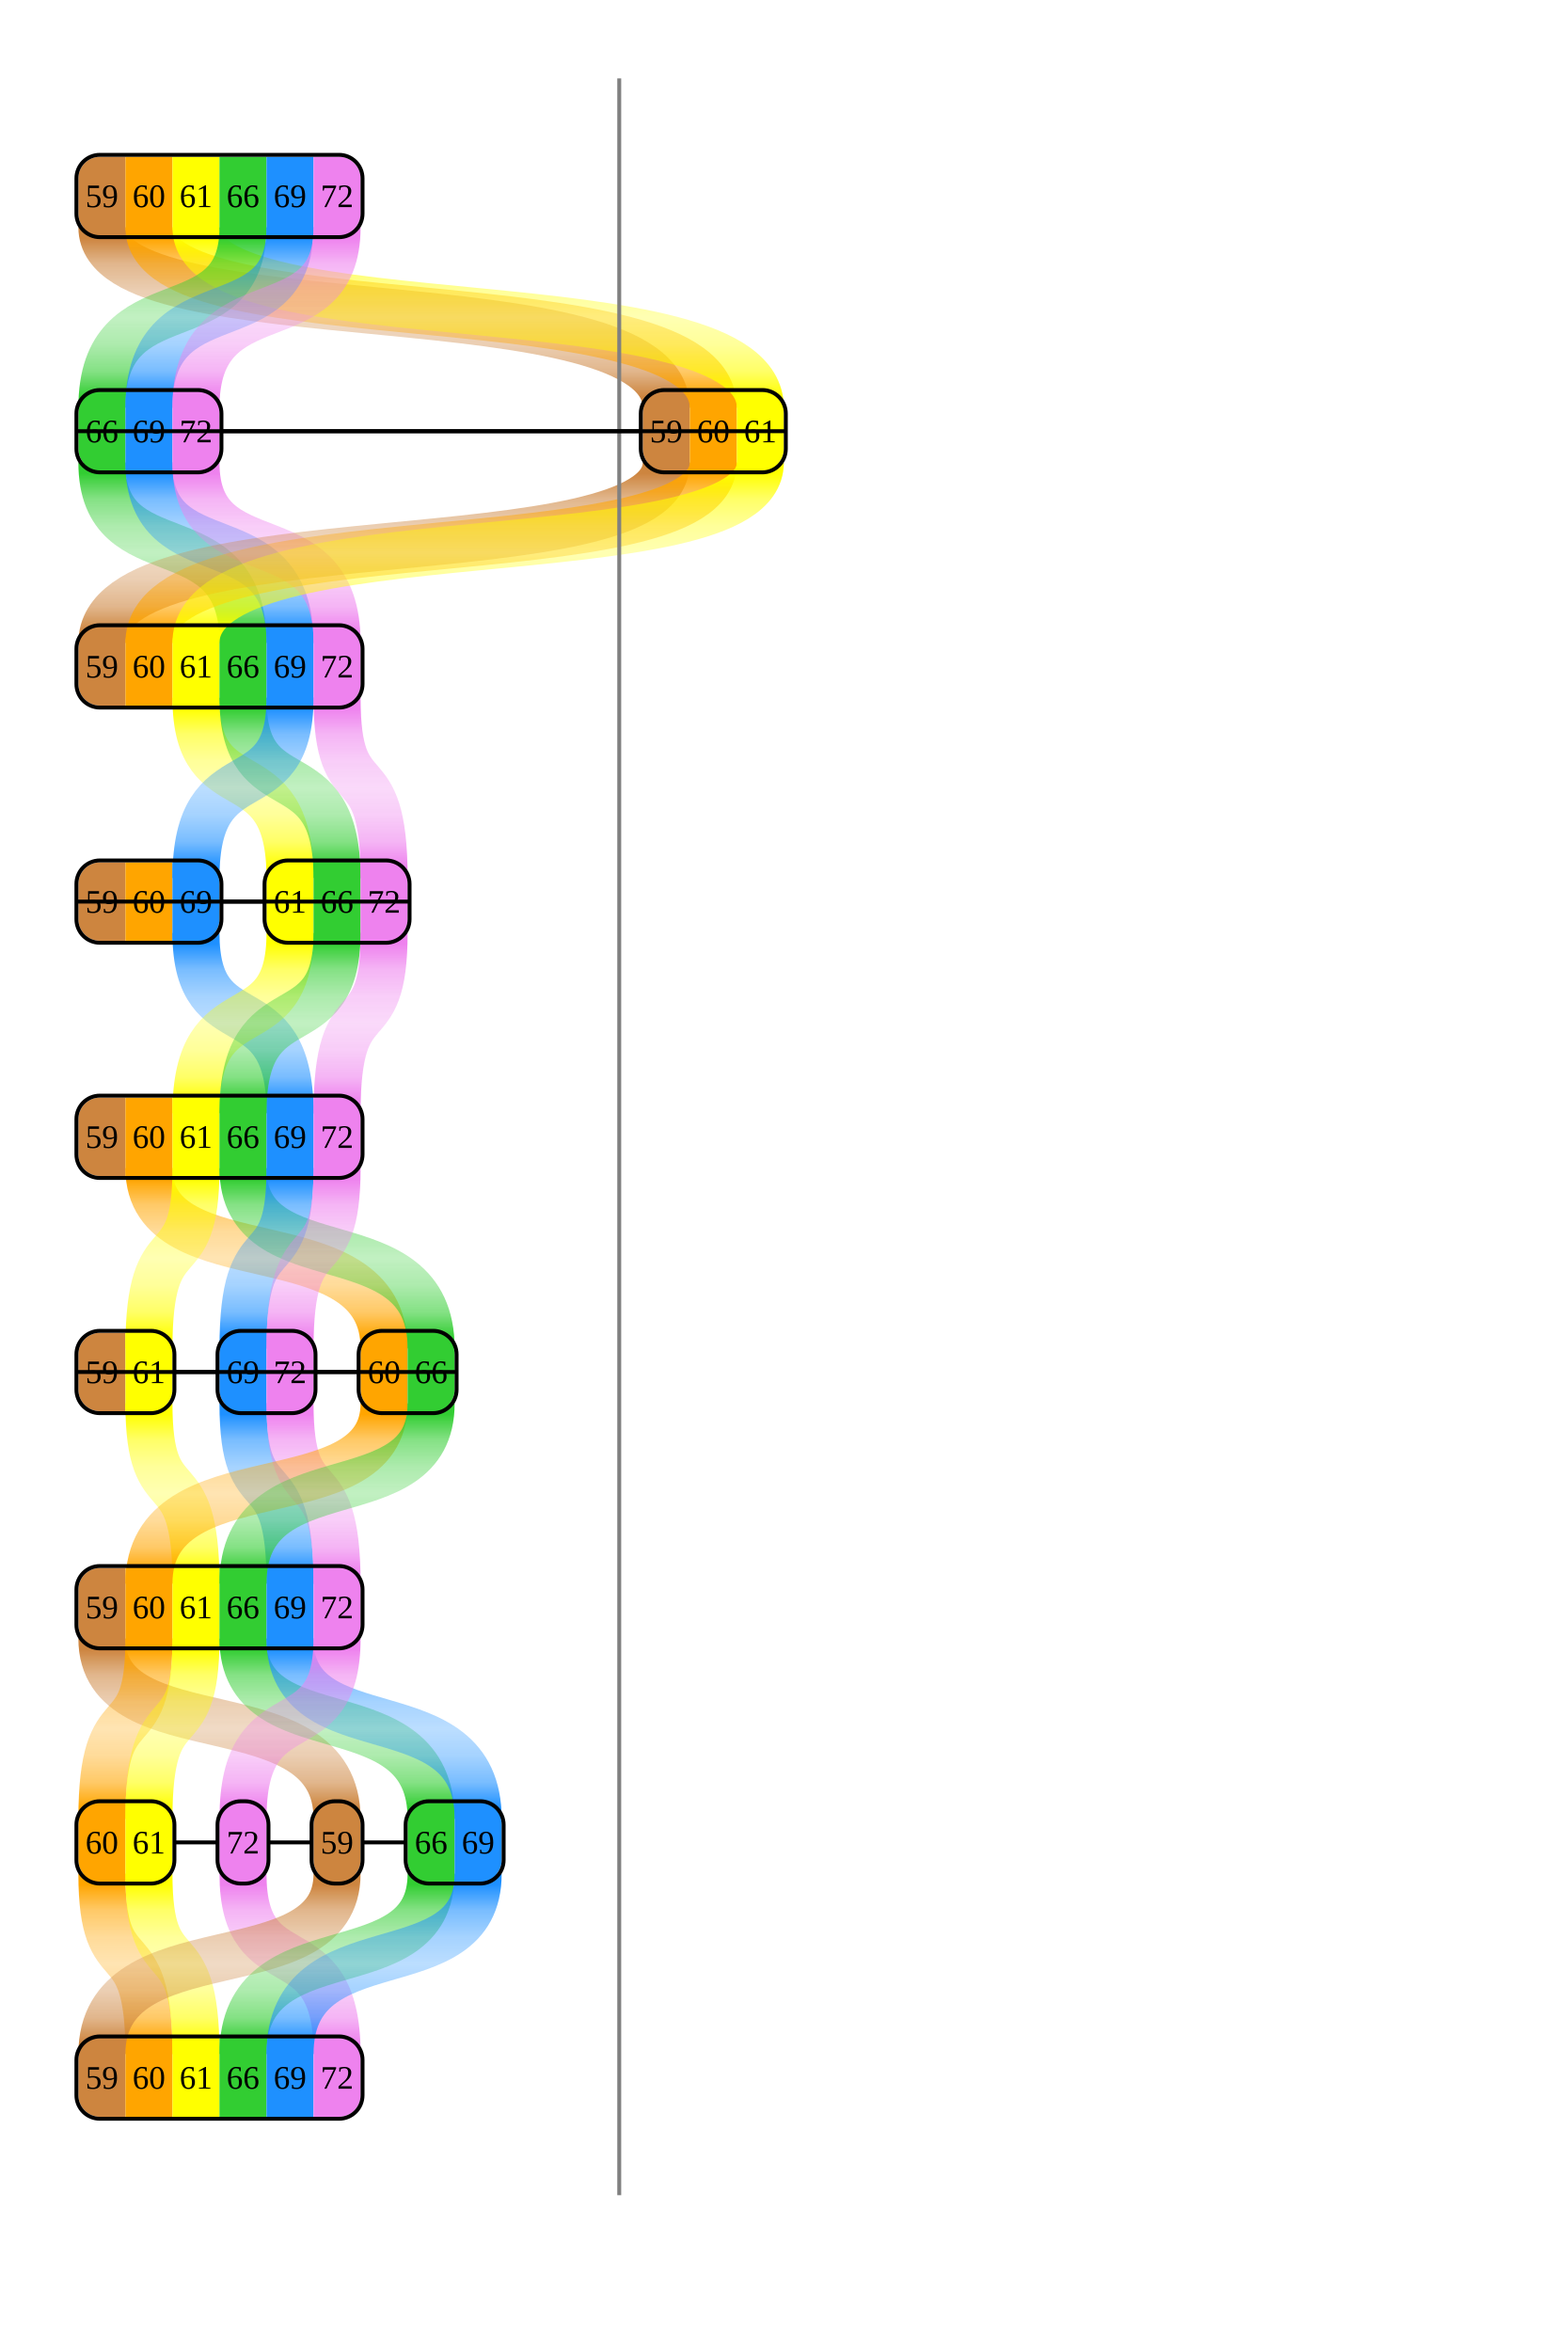
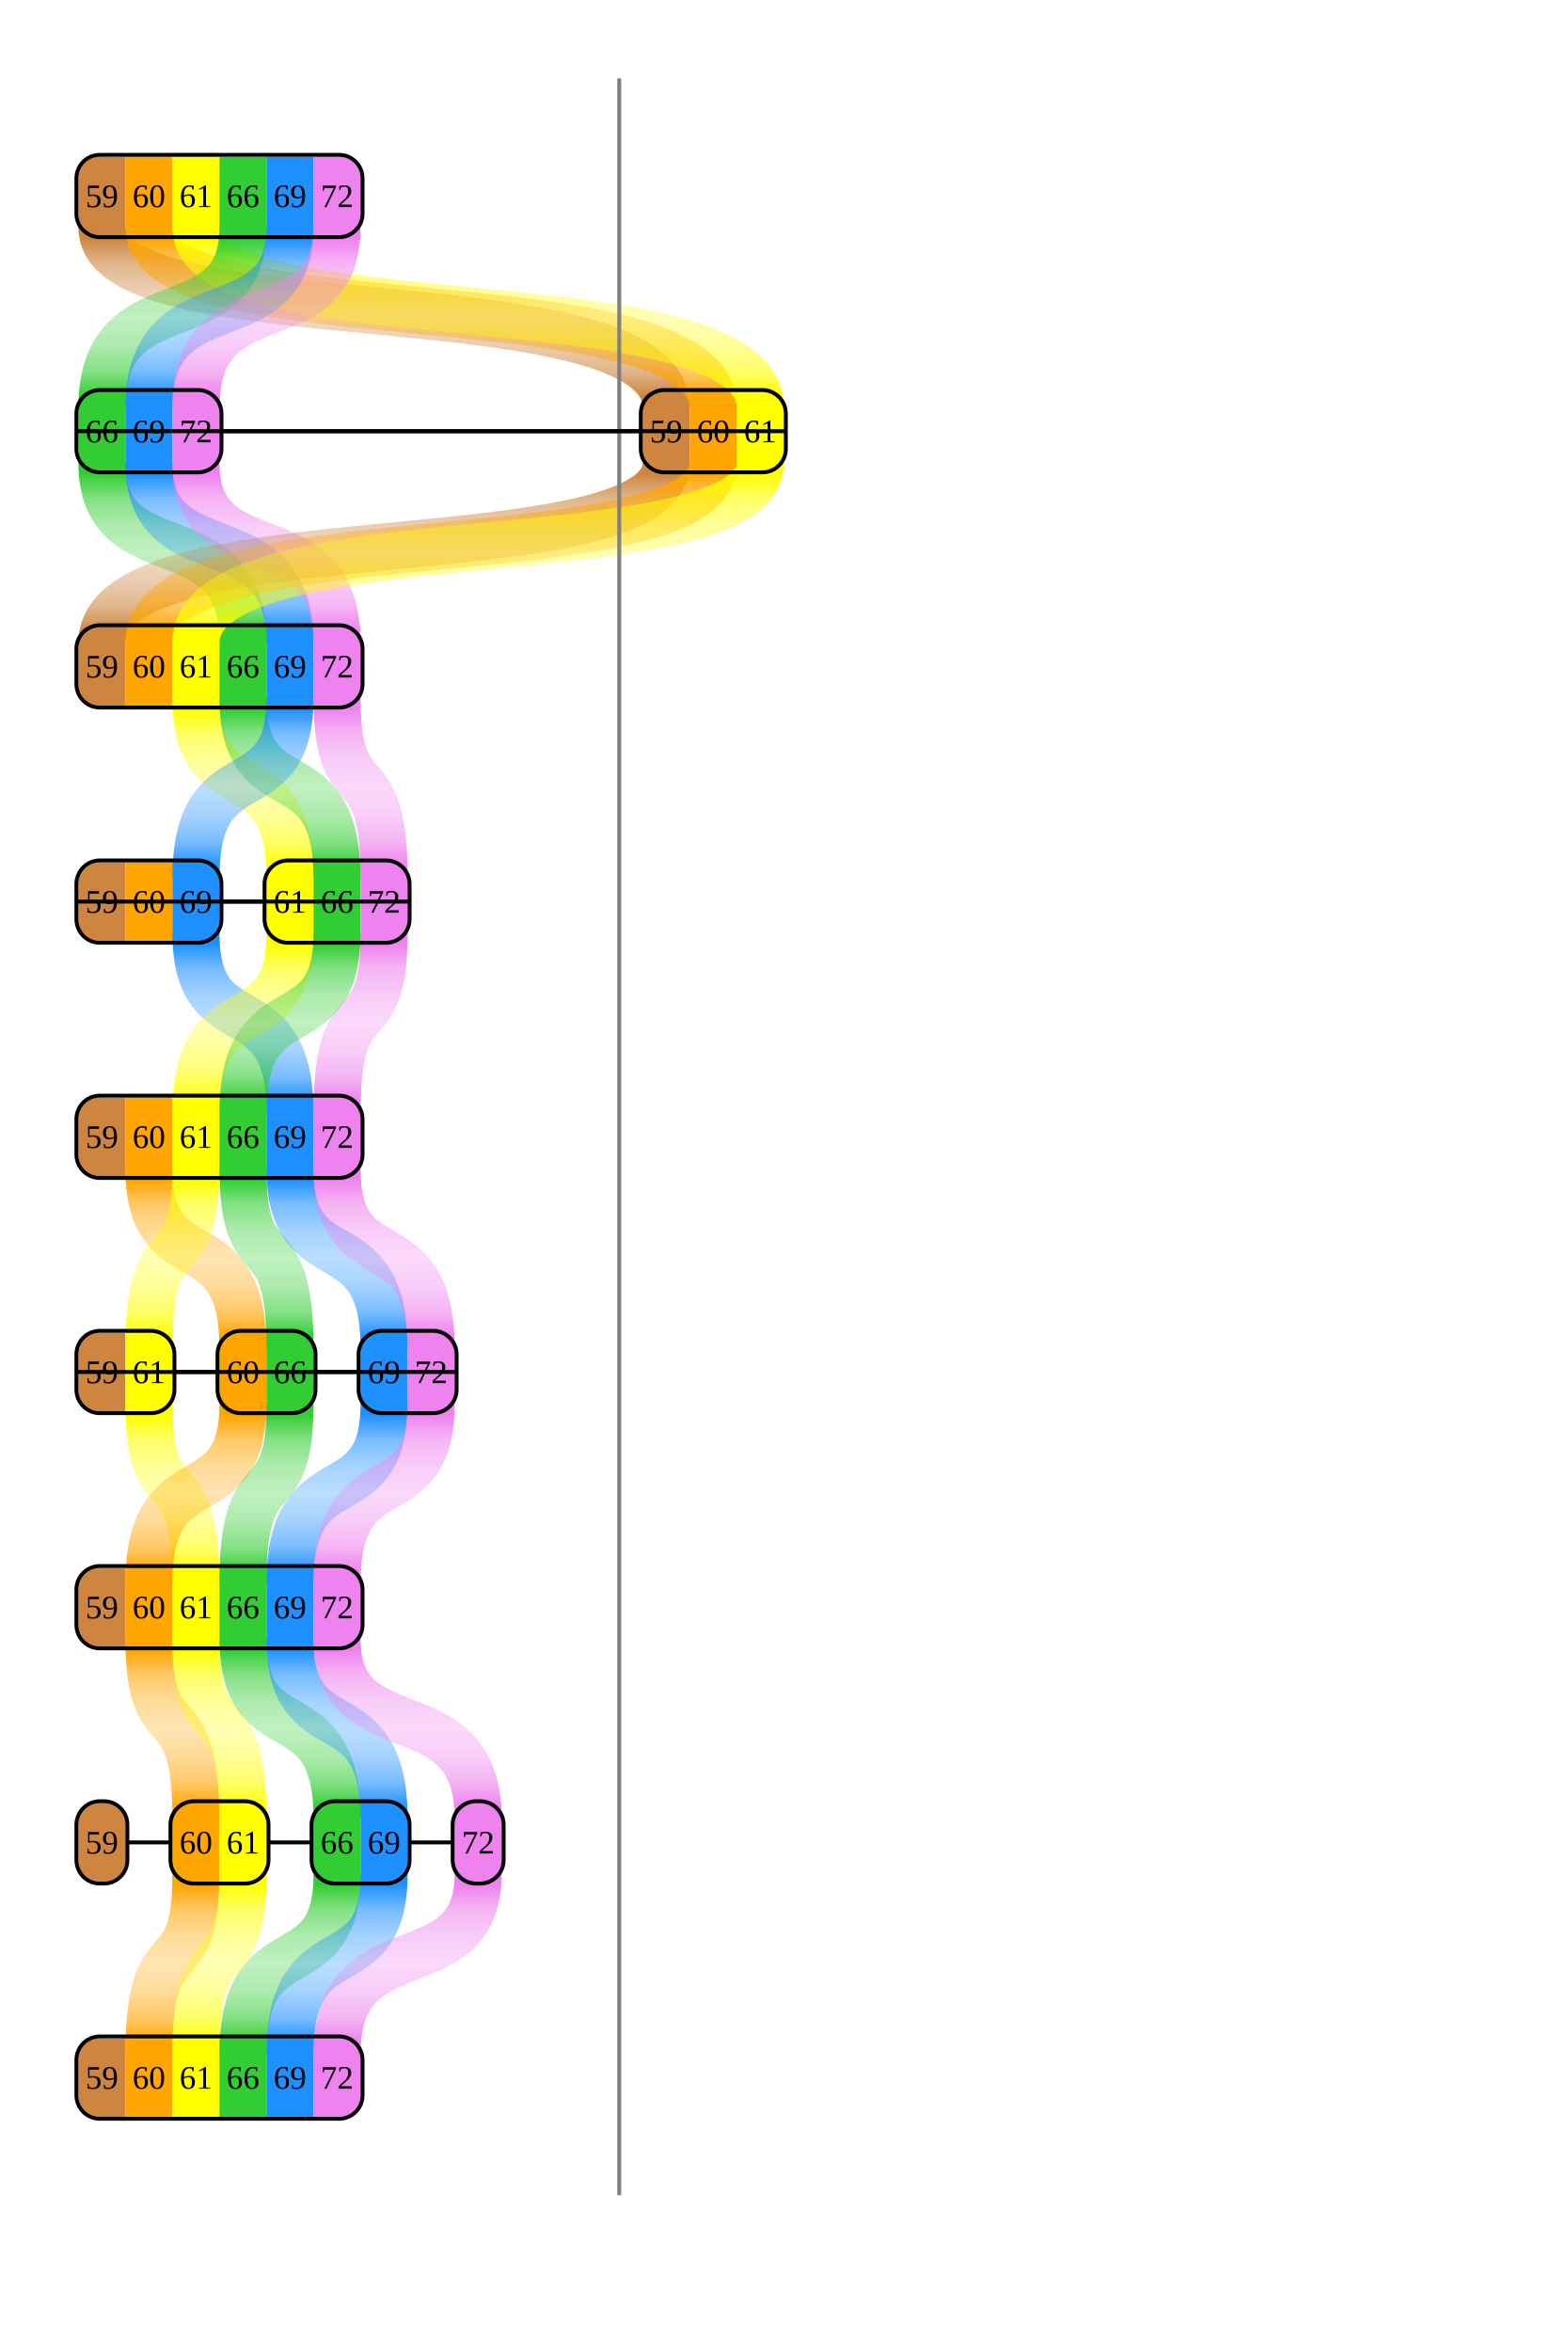
<svg xmlns="http://www.w3.org/2000/svg" viewBox="0 0 200 300">
  <g transform="translate(10, 20)">
    <defs>
      <linearGradient id="dodgerblueGradient" x1="0%" x2="0%" y1="0%" y2="100%">
        <stop offset="0%" stop-color="dodgerblue" stop-opacity="1" />
        <stop offset="6%" stop-color="dodgerblue" stop-opacity="1" />
        <stop offset="20%" stop-color="dodgerblue" stop-opacity=".6" />
        <stop offset="35%" stop-color="dodgerblue" stop-opacity=".4" />
        <stop offset="50%" stop-color="dodgerblue" stop-opacity=".3" />
        <stop offset="65%" stop-color="dodgerblue" stop-opacity=".4" />
        <stop offset="80%" stop-color="dodgerblue" stop-opacity=".6" />
        <stop offset="94%" stop-color="dodgerblue" stop-opacity="1" />
        <stop offset="100%" stop-color="dodgerblue" stop-opacity="1" />
      </linearGradient>
      <linearGradient id="yellowGradient" x1="0%" x2="0%" y1="0%" y2="100%">
        <stop offset="0%" stop-color="yellow" stop-opacity="1" />
        <stop offset="6%" stop-color="yellow" stop-opacity="1" />
        <stop offset="20%" stop-color="yellow" stop-opacity=".6" />
        <stop offset="35%" stop-color="yellow" stop-opacity=".4" />
        <stop offset="50%" stop-color="yellow" stop-opacity=".3" />
        <stop offset="65%" stop-color="yellow" stop-opacity=".4" />
        <stop offset="80%" stop-color="yellow" stop-opacity=".6" />
        <stop offset="94%" stop-color="yellow" stop-opacity="1" />
        <stop offset="100%" stop-color="yellow" stop-opacity="1" />
      </linearGradient>
      <linearGradient id="violetGradient" x1="0%" x2="0%" y1="0%" y2="100%">
        <stop offset="0%" stop-color="violet" stop-opacity="1" />
        <stop offset="6%" stop-color="violet" stop-opacity="1" />
        <stop offset="20%" stop-color="violet" stop-opacity=".6" />
        <stop offset="35%" stop-color="violet" stop-opacity=".4" />
        <stop offset="50%" stop-color="violet" stop-opacity=".3" />
        <stop offset="65%" stop-color="violet" stop-opacity=".4" />
        <stop offset="80%" stop-color="violet" stop-opacity=".6" />
        <stop offset="94%" stop-color="violet" stop-opacity="1" />
        <stop offset="100%" stop-color="violet" stop-opacity="1" />
      </linearGradient>
      <linearGradient id="orangeGradient" x1="0%" x2="0%" y1="0%" y2="100%">
        <stop offset="0%" stop-color="orange" stop-opacity="1" />
        <stop offset="6%" stop-color="orange" stop-opacity="1" />
        <stop offset="20%" stop-color="orange" stop-opacity=".6" />
        <stop offset="35%" stop-color="orange" stop-opacity=".4" />
        <stop offset="50%" stop-color="orange" stop-opacity=".3" />
        <stop offset="65%" stop-color="orange" stop-opacity=".4" />
        <stop offset="80%" stop-color="orange" stop-opacity=".6" />
        <stop offset="94%" stop-color="orange" stop-opacity="1" />
        <stop offset="100%" stop-color="orange" stop-opacity="1" />
      </linearGradient>
      <linearGradient id="limegreenGradient" x1="0%" x2="0%" y1="0%" y2="100%">
        <stop offset="0%" stop-color="limegreen" stop-opacity="1" />
        <stop offset="6%" stop-color="limegreen" stop-opacity="1" />
        <stop offset="20%" stop-color="limegreen" stop-opacity=".6" />
        <stop offset="35%" stop-color="limegreen" stop-opacity=".4" />
        <stop offset="50%" stop-color="limegreen" stop-opacity=".3" />
        <stop offset="65%" stop-color="limegreen" stop-opacity=".4" />
        <stop offset="80%" stop-color="limegreen" stop-opacity=".6" />
        <stop offset="94%" stop-color="limegreen" stop-opacity="1" />
        <stop offset="100%" stop-color="limegreen" stop-opacity="1" />
      </linearGradient>
      <linearGradient id="peruGradient" x1="0%" x2="0%" y1="0%" y2="100%">
        <stop offset="0%" stop-color="peru" stop-opacity="1" />
        <stop offset="6%" stop-color="peru" stop-opacity="1" />
        <stop offset="20%" stop-color="peru" stop-opacity=".6" />
        <stop offset="35%" stop-color="peru" stop-opacity=".4" />
        <stop offset="50%" stop-color="peru" stop-opacity=".3" />
        <stop offset="65%" stop-color="peru" stop-opacity=".4" />
        <stop offset="80%" stop-color="peru" stop-opacity=".6" />
        <stop offset="94%" stop-color="peru" stop-opacity="1" />
        <stop offset="100%" stop-color="peru" stop-opacity="1" />
      </linearGradient>
      <clipPath id="clipPath1">
        <rect x="0" y="0" width="6.0" height="10.0" rx="2.75" />
      </clipPath>
      <clipPath id="clipPath2">
        <rect x="0" y="0" width="12.0" height="10.0" rx="2.75" />
      </clipPath>
      <clipPath id="clipPath3">
        <rect x="0" y="0" width="18.0" height="10.0" rx="2.75" />
      </clipPath>
      <clipPath id="clipPath4">
        <rect x="0" y="0" width="24.0" height="10.0" rx="2.75" />
      </clipPath>
      <clipPath id="clipPath5">
        <rect x="0" y="0" width="30.0" height="10.0" rx="2.75" />
      </clipPath>
      <clipPath id="clipPath6">
        <rect x="0" y="0" width="36.0" height="10.0" rx="2.75" />
      </clipPath>
    </defs>
    <g transform="translate(0, 0.0)">
      <g transform="translate(0.0)" clip-path="url(#clipPath6)">
        <rect x="0.0" y="0" width="6.0" height="10.0" fill="peru" />
        <text x="3.0" y="5.0" text-anchor="middle" dominant-baseline="central" font-size="4.2">59</text>
        <rect x="6.0" y="0" width="6.0" height="10.0" fill="orange" />
        <text x="9.0" y="5.0" text-anchor="middle" dominant-baseline="central" font-size="4.2">60</text>
        <rect x="12.0" y="0" width="6.0" height="10.0" fill="yellow" />
        <text x="15.0" y="5.0" text-anchor="middle" dominant-baseline="central" font-size="4.2">61</text>
        <rect x="18.0" y="0" width="6.0" height="10.0" fill="limegreen" />
        <text x="21.0" y="5.0" text-anchor="middle" dominant-baseline="central" font-size="4.2">66</text>
        <rect x="24.0" y="0" width="6.0" height="10.0" fill="dodgerblue" />
        <text x="27.0" y="5.0" text-anchor="middle" dominant-baseline="central" font-size="4.2">69</text>
        <rect x="30.0" y="0" width="6.0" height="10.0" fill="violet" />
        <text x="33.0" y="5.0" text-anchor="middle" dominant-baseline="central" font-size="4.2">72</text>
      </g>
    </g>
    <g transform="translate(0, 30.0)">
      <g transform="translate(0.0)" clip-path="url(#clipPath3)">
        <rect x="0.0" y="0" width="6.0" height="10.0" fill="limegreen" />
        <text x="3.0" y="5.0" text-anchor="middle" dominant-baseline="central" font-size="4.2">66</text>
        <rect x="6.0" y="0" width="6.0" height="10.0" fill="dodgerblue" />
        <text x="9.0" y="5.0" text-anchor="middle" dominant-baseline="central" font-size="4.2">69</text>
        <rect x="12.0" y="0" width="6.0" height="10.0" fill="violet" />
        <text x="15.0" y="5.0" text-anchor="middle" dominant-baseline="central" font-size="4.2">72</text>
      </g>
      <g transform="translate(72.0)" clip-path="url(#clipPath3)">
        <rect x="0.0" y="0" width="6.0" height="10.0" fill="peru" />
        <text x="3.0" y="5.0" text-anchor="middle" dominant-baseline="central" font-size="4.2">59</text>
        <rect x="6.0" y="0" width="6.0" height="10.0" fill="orange" />
        <text x="9.0" y="5.0" text-anchor="middle" dominant-baseline="central" font-size="4.2">60</text>
        <rect x="12.0" y="0" width="6.0" height="10.0" fill="yellow" />
        <text x="15.0" y="5.0" text-anchor="middle" dominant-baseline="central" font-size="4.2">61</text>
      </g>
    </g>
    <g transform="translate(0, 60.0)">
      <g transform="translate(0.0)" clip-path="url(#clipPath6)">
        <rect x="0.0" y="0" width="6.0" height="10.0" fill="peru" />
        <text x="3.0" y="5.0" text-anchor="middle" dominant-baseline="central" font-size="4.2">59</text>
        <rect x="6.0" y="0" width="6.0" height="10.0" fill="orange" />
        <text x="9.0" y="5.0" text-anchor="middle" dominant-baseline="central" font-size="4.2">60</text>
        <rect x="12.0" y="0" width="6.0" height="10.0" fill="yellow" />
        <text x="15.0" y="5.0" text-anchor="middle" dominant-baseline="central" font-size="4.2">61</text>
        <rect x="18.0" y="0" width="6.0" height="10.0" fill="limegreen" />
        <text x="21.0" y="5.0" text-anchor="middle" dominant-baseline="central" font-size="4.2">66</text>
        <rect x="24.0" y="0" width="6.0" height="10.0" fill="dodgerblue" />
        <text x="27.0" y="5.0" text-anchor="middle" dominant-baseline="central" font-size="4.2">69</text>
        <rect x="30.0" y="0" width="6.0" height="10.0" fill="violet" />
        <text x="33.0" y="5.0" text-anchor="middle" dominant-baseline="central" font-size="4.2">72</text>
      </g>
    </g>
    <g transform="translate(0, 90.0)">
      <g transform="translate(0.0)" clip-path="url(#clipPath3)">
        <rect x="0.0" y="0" width="6.0" height="10.0" fill="peru" />
        <text x="3.0" y="5.0" text-anchor="middle" dominant-baseline="central" font-size="4.2">59</text>
        <rect x="6.0" y="0" width="6.0" height="10.0" fill="orange" />
        <text x="9.0" y="5.0" text-anchor="middle" dominant-baseline="central" font-size="4.2">60</text>
        <rect x="12.0" y="0" width="6.0" height="10.0" fill="dodgerblue" />
        <text x="15.0" y="5.0" text-anchor="middle" dominant-baseline="central" font-size="4.2">69</text>
      </g>
      <g transform="translate(24.0)" clip-path="url(#clipPath3)">
        <rect x="0.0" y="0" width="6.0" height="10.0" fill="yellow" />
        <text x="3.0" y="5.0" text-anchor="middle" dominant-baseline="central" font-size="4.2">61</text>
        <rect x="6.0" y="0" width="6.0" height="10.0" fill="limegreen" />
        <text x="9.0" y="5.0" text-anchor="middle" dominant-baseline="central" font-size="4.2">66</text>
        <rect x="12.0" y="0" width="6.0" height="10.0" fill="violet" />
        <text x="15.0" y="5.0" text-anchor="middle" dominant-baseline="central" font-size="4.2">72</text>
      </g>
    </g>
    <g transform="translate(0, 120.0)">
      <g transform="translate(0.0)" clip-path="url(#clipPath6)">
        <rect x="0.0" y="0" width="6.0" height="10.0" fill="peru" />
        <text x="3.0" y="5.0" text-anchor="middle" dominant-baseline="central" font-size="4.2">59</text>
        <rect x="6.0" y="0" width="6.0" height="10.0" fill="orange" />
        <text x="9.0" y="5.0" text-anchor="middle" dominant-baseline="central" font-size="4.2">60</text>
        <rect x="12.0" y="0" width="6.0" height="10.0" fill="yellow" />
        <text x="15.0" y="5.0" text-anchor="middle" dominant-baseline="central" font-size="4.2">61</text>
        <rect x="18.0" y="0" width="6.0" height="10.0" fill="limegreen" />
        <text x="21.0" y="5.0" text-anchor="middle" dominant-baseline="central" font-size="4.2">66</text>
        <rect x="24.0" y="0" width="6.0" height="10.0" fill="dodgerblue" />
        <text x="27.0" y="5.0" text-anchor="middle" dominant-baseline="central" font-size="4.2">69</text>
        <rect x="30.0" y="0" width="6.0" height="10.0" fill="violet" />
        <text x="33.0" y="5.0" text-anchor="middle" dominant-baseline="central" font-size="4.2">72</text>
      </g>
    </g>
    <g transform="translate(0, 150.0)">
      <g transform="translate(0.0)" clip-path="url(#clipPath2)">
        <rect x="0.0" y="0" width="6.0" height="10.0" fill="peru" />
        <text x="3.0" y="5.0" text-anchor="middle" dominant-baseline="central" font-size="4.2">59</text>
        <rect x="6.0" y="0" width="6.0" height="10.0" fill="yellow" />
        <text x="9.0" y="5.0" text-anchor="middle" dominant-baseline="central" font-size="4.2">61</text>
      </g>
      <g transform="translate(18.0)" clip-path="url(#clipPath2)">
+         <rect x="0.0" y="0" width="6.0" height="10.0" fill="orange" />
+         <text x="3.0" y="5.0" text-anchor="middle" dominant-baseline="central" font-size="4.2">60</text>
+         <rect x="6.0" y="0" width="6.0" height="10.0" fill="limegreen" />
+         <text x="9.0" y="5.0" text-anchor="middle" dominant-baseline="central" font-size="4.2">66</text>
+       </g>
+       <g transform="translate(36.0)" clip-path="url(#clipPath2)">
        <rect x="0.0" y="0" width="6.0" height="10.0" fill="dodgerblue" />
        <text x="3.0" y="5.0" text-anchor="middle" dominant-baseline="central" font-size="4.2">69</text>
        <rect x="6.0" y="0" width="6.0" height="10.0" fill="violet" />
        <text x="9.0" y="5.0" text-anchor="middle" dominant-baseline="central" font-size="4.2">72</text>
      </g>
-       <g transform="translate(36.0)" clip-path="url(#clipPath2)">
-         <rect x="0.0" y="0" width="6.0" height="10.0" fill="orange" />
-         <text x="3.0" y="5.0" text-anchor="middle" dominant-baseline="central" font-size="4.2">60</text>
-         <rect x="6.0" y="0" width="6.0" height="10.0" fill="limegreen" />
-         <text x="9.0" y="5.0" text-anchor="middle" dominant-baseline="central" font-size="4.2">66</text>
-       </g>
    </g>
    <g transform="translate(0, 180.0)">
      <g transform="translate(0.0)" clip-path="url(#clipPath6)">
        <rect x="0.0" y="0" width="6.0" height="10.0" fill="peru" />
        <text x="3.0" y="5.0" text-anchor="middle" dominant-baseline="central" font-size="4.2">59</text>
        <rect x="6.0" y="0" width="6.0" height="10.0" fill="orange" />
        <text x="9.0" y="5.0" text-anchor="middle" dominant-baseline="central" font-size="4.2">60</text>
        <rect x="12.0" y="0" width="6.0" height="10.0" fill="yellow" />
        <text x="15.0" y="5.0" text-anchor="middle" dominant-baseline="central" font-size="4.2">61</text>
        <rect x="18.0" y="0" width="6.0" height="10.0" fill="limegreen" />
        <text x="21.0" y="5.0" text-anchor="middle" dominant-baseline="central" font-size="4.2">66</text>
        <rect x="24.0" y="0" width="6.0" height="10.0" fill="dodgerblue" />
        <text x="27.0" y="5.0" text-anchor="middle" dominant-baseline="central" font-size="4.2">69</text>
        <rect x="30.0" y="0" width="6.0" height="10.0" fill="violet" />
        <text x="33.0" y="5.0" text-anchor="middle" dominant-baseline="central" font-size="4.2">72</text>
      </g>
    </g>
    <g transform="translate(0, 210.0)">
-       <g transform="translate(0.0)" clip-path="url(#clipPath2)">
+       <g transform="translate(0.0)" clip-path="url(#clipPath1)">
+         <rect x="0.0" y="0" width="6.0" height="10.0" fill="peru" />
+         <text x="3.0" y="5.0" text-anchor="middle" dominant-baseline="central" font-size="4.2">59</text>
+       </g>
+       <g transform="translate(12.0)" clip-path="url(#clipPath2)">
        <rect x="0.0" y="0" width="6.0" height="10.0" fill="orange" />
        <text x="3.0" y="5.0" text-anchor="middle" dominant-baseline="central" font-size="4.2">60</text>
        <rect x="6.0" y="0" width="6.0" height="10.0" fill="yellow" />
        <text x="9.0" y="5.0" text-anchor="middle" dominant-baseline="central" font-size="4.2">61</text>
      </g>
-       <g transform="translate(18.0)" clip-path="url(#clipPath1)">
-         <rect x="0.0" y="0" width="6.0" height="10.0" fill="violet" />
-         <text x="3.0" y="5.0" text-anchor="middle" dominant-baseline="central" font-size="4.2">72</text>
-       </g>
-       <g transform="translate(30.0)" clip-path="url(#clipPath1)">
-         <rect x="0.0" y="0" width="6.0" height="10.0" fill="peru" />
-         <text x="3.0" y="5.0" text-anchor="middle" dominant-baseline="central" font-size="4.2">59</text>
-       </g>
-       <g transform="translate(42.0)" clip-path="url(#clipPath2)">
+       <g transform="translate(30.0)" clip-path="url(#clipPath2)">
        <rect x="0.0" y="0" width="6.0" height="10.0" fill="limegreen" />
        <text x="3.0" y="5.0" text-anchor="middle" dominant-baseline="central" font-size="4.2">66</text>
        <rect x="6.0" y="0" width="6.0" height="10.0" fill="dodgerblue" />
        <text x="9.0" y="5.0" text-anchor="middle" dominant-baseline="central" font-size="4.2">69</text>
+       </g>
+       <g transform="translate(48.0)" clip-path="url(#clipPath1)">
+         <rect x="0.0" y="0" width="6.0" height="10.0" fill="violet" />
+         <text x="3.0" y="5.0" text-anchor="middle" dominant-baseline="central" font-size="4.2">72</text>
      </g>
    </g>
    <g transform="translate(0, 240.0)">
      <g transform="translate(0.0)" clip-path="url(#clipPath6)">
        <rect x="0.0" y="0" width="6.0" height="10.0" fill="peru" />
        <text x="3.0" y="5.0" text-anchor="middle" dominant-baseline="central" font-size="4.2">59</text>
        <rect x="6.0" y="0" width="6.0" height="10.0" fill="orange" />
        <text x="9.0" y="5.0" text-anchor="middle" dominant-baseline="central" font-size="4.2">60</text>
        <rect x="12.0" y="0" width="6.0" height="10.0" fill="yellow" />
        <text x="15.0" y="5.0" text-anchor="middle" dominant-baseline="central" font-size="4.2">61</text>
        <rect x="18.0" y="0" width="6.0" height="10.0" fill="limegreen" />
        <text x="21.0" y="5.0" text-anchor="middle" dominant-baseline="central" font-size="4.2">66</text>
        <rect x="24.0" y="0" width="6.0" height="10.0" fill="dodgerblue" />
        <text x="27.0" y="5.0" text-anchor="middle" dominant-baseline="central" font-size="4.2">69</text>
        <rect x="30.0" y="0" width="6.0" height="10.0" fill="violet" />
        <text x="33.0" y="5.0" text-anchor="middle" dominant-baseline="central" font-size="4.2">72</text>
      </g>
    </g>
    <g transform="translate(0, 30.0)">
      <path d="M 3.0,-21.0 C 3.0,-6.0 75.001,-15.0 75.001,2" stroke="url(#peruGradient)" fill="none" stroke-width="6.0" />
      <path d="M 9.0,-21.0 C 9.0,-6.0 81.001,-15.0 81.001,2" stroke="url(#orangeGradient)" fill="none" stroke-width="6.0" />
      <path d="M 15.0,-21.0 C 15.0,-6.0 87.001,-15.0 87.001,2" stroke="url(#yellowGradient)" fill="none" stroke-width="6.0" />
      <path d="M 21.0,-21.0 C 21.0,-6.0 3.001,-15.0 3.001,2" stroke="url(#limegreenGradient)" fill="none" stroke-width="6.0" />
      <path d="M 27.0,-21.0 C 27.0,-6.0 9.001,-15.0 9.001,2" stroke="url(#dodgerblueGradient)" fill="none" stroke-width="6.0" />
      <path d="M 33.0,-21.0 C 33.0,-6.0 15.001,-15.0 15.001,2" stroke="url(#violetGradient)" fill="none" stroke-width="6.0" />
    </g>
    <g transform="translate(0, 60.0)">
      <path d="M 3.0,-21.0 C 3.0,-6.0 21.001,-15.0 21.001,2" stroke="url(#limegreenGradient)" fill="none" stroke-width="6.0" />
      <path d="M 9.0,-21.0 C 9.0,-6.0 27.001,-15.0 27.001,2" stroke="url(#dodgerblueGradient)" fill="none" stroke-width="6.0" />
      <path d="M 15.0,-21.0 C 15.0,-6.0 33.001,-15.0 33.001,2" stroke="url(#violetGradient)" fill="none" stroke-width="6.0" />
      <path d="M 75.0,-21.0 C 75.0,-6.0 3.001,-15.0 3.001,2" stroke="url(#peruGradient)" fill="none" stroke-width="6.0" />
      <path d="M 81.0,-21.0 C 81.0,-6.0 9.001,-15.0 9.001,2" stroke="url(#orangeGradient)" fill="none" stroke-width="6.0" />
      <path d="M 87.0,-21.0 C 87.0,-6.0 15.001,-15.0 15.001,2" stroke="url(#yellowGradient)" fill="none" stroke-width="6.0" />
    </g>
    <g transform="translate(0, 90.0)">
      <path d="M 3.0,-21.0 C 3.0,-6.0 3.001,-15.0 3.001,2" stroke="url(#peruGradient)" fill="none" stroke-width="6.0" />
      <path d="M 9.0,-21.0 C 9.0,-6.0 9.001,-15.0 9.001,2" stroke="url(#orangeGradient)" fill="none" stroke-width="6.0" />
      <path d="M 15.0,-21.0 C 15.0,-6.0 27.001,-15.0 27.001,2" stroke="url(#yellowGradient)" fill="none" stroke-width="6.0" />
      <path d="M 21.0,-21.0 C 21.0,-6.0 33.001,-15.0 33.001,2" stroke="url(#limegreenGradient)" fill="none" stroke-width="6.0" />
      <path d="M 27.0,-21.0 C 27.0,-6.0 15.001,-15.0 15.001,2" stroke="url(#dodgerblueGradient)" fill="none" stroke-width="6.0" />
      <path d="M 33.0,-21.0 C 33.0,-6.0 39.001,-15.0 39.001,2" stroke="url(#violetGradient)" fill="none" stroke-width="6.0" />
    </g>
    <g transform="translate(0, 120.0)">
      <path d="M 3.0,-21.0 C 3.0,-6.0 3.001,-15.0 3.001,2" stroke="url(#peruGradient)" fill="none" stroke-width="6.0" />
      <path d="M 9.0,-21.0 C 9.0,-6.0 9.001,-15.0 9.001,2" stroke="url(#orangeGradient)" fill="none" stroke-width="6.0" />
      <path d="M 15.0,-21.0 C 15.0,-6.0 27.001,-15.0 27.001,2" stroke="url(#dodgerblueGradient)" fill="none" stroke-width="6.0" />
      <path d="M 27.0,-21.0 C 27.0,-6.0 15.001,-15.0 15.001,2" stroke="url(#yellowGradient)" fill="none" stroke-width="6.0" />
      <path d="M 33.0,-21.0 C 33.0,-6.0 21.001,-15.0 21.001,2" stroke="url(#limegreenGradient)" fill="none" stroke-width="6.0" />
      <path d="M 39.0,-21.0 C 39.0,-6.0 33.001,-15.0 33.001,2" stroke="url(#violetGradient)" fill="none" stroke-width="6.0" />
    </g>
    <g transform="translate(0, 150.0)">
      <path d="M 3.0,-21.0 C 3.0,-6.0 3.001,-15.0 3.001,2" stroke="url(#peruGradient)" fill="none" stroke-width="6.0" />
-       <path d="M 9.0,-21.0 C 9.0,-6.0 39.001,-15.0 39.001,2" stroke="url(#orangeGradient)" fill="none" stroke-width="6.0" />
+       <path d="M 9.0,-21.0 C 9.0,-6.0 21.001,-15.0 21.001,2" stroke="url(#orangeGradient)" fill="none" stroke-width="6.0" />
      <path d="M 15.0,-21.0 C 15.0,-6.0 9.001,-15.0 9.001,2" stroke="url(#yellowGradient)" fill="none" stroke-width="6.0" />
-       <path d="M 21.0,-21.0 C 21.0,-6.0 45.001,-15.0 45.001,2" stroke="url(#limegreenGradient)" fill="none" stroke-width="6.0" />
-       <path d="M 27.0,-21.0 C 27.0,-6.0 21.001,-15.0 21.001,2" stroke="url(#dodgerblueGradient)" fill="none" stroke-width="6.0" />
-       <path d="M 33.0,-21.0 C 33.0,-6.0 27.001,-15.0 27.001,2" stroke="url(#violetGradient)" fill="none" stroke-width="6.0" />
+       <path d="M 21.0,-21.0 C 21.0,-6.0 27.001,-15.0 27.001,2" stroke="url(#limegreenGradient)" fill="none" stroke-width="6.0" />
+       <path d="M 27.0,-21.0 C 27.0,-6.0 39.001,-15.0 39.001,2" stroke="url(#dodgerblueGradient)" fill="none" stroke-width="6.0" />
+       <path d="M 33.0,-21.0 C 33.0,-6.0 45.001,-15.0 45.001,2" stroke="url(#violetGradient)" fill="none" stroke-width="6.0" />
    </g>
    <g transform="translate(0, 180.0)">
      <path d="M 3.0,-21.0 C 3.0,-6.0 3.001,-15.0 3.001,2" stroke="url(#peruGradient)" fill="none" stroke-width="6.0" />
      <path d="M 9.0,-21.0 C 9.0,-6.0 15.001,-15.0 15.001,2" stroke="url(#yellowGradient)" fill="none" stroke-width="6.0" />
-       <path d="M 21.0,-21.0 C 21.0,-6.0 27.001,-15.0 27.001,2" stroke="url(#dodgerblueGradient)" fill="none" stroke-width="6.0" />
-       <path d="M 27.0,-21.0 C 27.0,-6.0 33.001,-15.0 33.001,2" stroke="url(#violetGradient)" fill="none" stroke-width="6.0" />
-       <path d="M 39.0,-21.0 C 39.0,-6.0 9.001,-15.0 9.001,2" stroke="url(#orangeGradient)" fill="none" stroke-width="6.0" />
-       <path d="M 45.0,-21.0 C 45.0,-6.0 21.001,-15.0 21.001,2" stroke="url(#limegreenGradient)" fill="none" stroke-width="6.0" />
+       <path d="M 21.0,-21.0 C 21.0,-6.0 9.001,-15.0 9.001,2" stroke="url(#orangeGradient)" fill="none" stroke-width="6.0" />
+       <path d="M 27.0,-21.0 C 27.0,-6.0 21.001,-15.0 21.001,2" stroke="url(#limegreenGradient)" fill="none" stroke-width="6.0" />
+       <path d="M 39.0,-21.0 C 39.0,-6.0 27.001,-15.0 27.001,2" stroke="url(#dodgerblueGradient)" fill="none" stroke-width="6.0" />
+       <path d="M 45.0,-21.0 C 45.0,-6.0 33.001,-15.0 33.001,2" stroke="url(#violetGradient)" fill="none" stroke-width="6.0" />
    </g>
    <g transform="translate(0, 210.0)">
-       <path d="M 3.0,-21.0 C 3.0,-6.0 33.001,-15.0 33.001,2" stroke="url(#peruGradient)" fill="none" stroke-width="6.0" />
-       <path d="M 9.0,-21.0 C 9.0,-6.0 3.001,-15.0 3.001,2" stroke="url(#orangeGradient)" fill="none" stroke-width="6.0" />
-       <path d="M 15.0,-21.0 C 15.0,-6.0 9.001,-15.0 9.001,2" stroke="url(#yellowGradient)" fill="none" stroke-width="6.0" />
-       <path d="M 21.0,-21.0 C 21.0,-6.0 45.001,-15.0 45.001,2" stroke="url(#limegreenGradient)" fill="none" stroke-width="6.0" />
-       <path d="M 27.0,-21.0 C 27.0,-6.0 51.001,-15.0 51.001,2" stroke="url(#dodgerblueGradient)" fill="none" stroke-width="6.0" />
-       <path d="M 33.0,-21.0 C 33.0,-6.0 21.001,-15.0 21.001,2" stroke="url(#violetGradient)" fill="none" stroke-width="6.0" />
+       <path d="M 3.0,-21.0 C 3.0,-6.0 3.001,-15.0 3.001,2" stroke="url(#peruGradient)" fill="none" stroke-width="6.0" />
+       <path d="M 9.0,-21.0 C 9.0,-6.0 15.001,-15.0 15.001,2" stroke="url(#orangeGradient)" fill="none" stroke-width="6.0" />
+       <path d="M 15.0,-21.0 C 15.0,-6.0 21.001,-15.0 21.001,2" stroke="url(#yellowGradient)" fill="none" stroke-width="6.0" />
+       <path d="M 21.0,-21.0 C 21.0,-6.0 33.001,-15.0 33.001,2" stroke="url(#limegreenGradient)" fill="none" stroke-width="6.0" />
+       <path d="M 27.0,-21.0 C 27.0,-6.0 39.001,-15.0 39.001,2" stroke="url(#dodgerblueGradient)" fill="none" stroke-width="6.0" />
+       <path d="M 33.0,-21.0 C 33.0,-6.0 51.001,-15.0 51.001,2" stroke="url(#violetGradient)" fill="none" stroke-width="6.0" />
    </g>
    <g transform="translate(0, 240.0)">
-       <path d="M 3.0,-21.0 C 3.0,-6.0 9.001,-15.0 9.001,2" stroke="url(#orangeGradient)" fill="none" stroke-width="6.0" />
-       <path d="M 9.0,-21.0 C 9.0,-6.0 15.001,-15.0 15.001,2" stroke="url(#yellowGradient)" fill="none" stroke-width="6.0" />
-       <path d="M 21.0,-21.0 C 21.0,-6.0 33.001,-15.0 33.001,2" stroke="url(#violetGradient)" fill="none" stroke-width="6.0" />
-       <path d="M 33.0,-21.0 C 33.0,-6.0 3.001,-15.0 3.001,2" stroke="url(#peruGradient)" fill="none" stroke-width="6.0" />
-       <path d="M 45.0,-21.0 C 45.0,-6.0 21.001,-15.0 21.001,2" stroke="url(#limegreenGradient)" fill="none" stroke-width="6.0" />
-       <path d="M 51.0,-21.0 C 51.0,-6.0 27.001,-15.0 27.001,2" stroke="url(#dodgerblueGradient)" fill="none" stroke-width="6.0" />
+       <path d="M 3.0,-21.0 C 3.0,-6.0 3.001,-15.0 3.001,2" stroke="url(#peruGradient)" fill="none" stroke-width="6.0" />
+       <path d="M 15.0,-21.0 C 15.0,-6.0 9.001,-15.0 9.001,2" stroke="url(#orangeGradient)" fill="none" stroke-width="6.0" />
+       <path d="M 21.0,-21.0 C 21.0,-6.0 15.001,-15.0 15.001,2" stroke="url(#yellowGradient)" fill="none" stroke-width="6.0" />
+       <path d="M 33.0,-21.0 C 33.0,-6.0 21.001,-15.0 21.001,2" stroke="url(#limegreenGradient)" fill="none" stroke-width="6.0" />
+       <path d="M 39.0,-21.0 C 39.0,-6.0 27.001,-15.0 27.001,2" stroke="url(#dodgerblueGradient)" fill="none" stroke-width="6.0" />
+       <path d="M 51.0,-21.0 C 51.0,-6.0 33.001,-15.0 33.001,2" stroke="url(#violetGradient)" fill="none" stroke-width="6.0" />
    </g>
    <line transform="translate(0, -10.0)" x1="69.0" y1="0" x2="69.0" y2="270.0" stroke="gray" stroke-width=".5" />
    <rect transform="translate(0.0, 0.0)" x="-0.25" y="-.25" width="36.5" height="10.5" stroke="black" stroke-width=".5" fill="none" rx="3" />
    <rect transform="translate(0.0, 30.0)" x="-0.25" y="-.25" width="18.5" height="10.5" stroke="black" stroke-width=".5" fill="none" rx="3" />
    <rect transform="translate(72.0, 30.0)" x="-0.25" y="-.25" width="18.5" height="10.5" stroke="black" stroke-width=".5" fill="none" rx="3" />
    <rect transform="translate(0.0, 60.0)" x="-0.25" y="-.25" width="36.5" height="10.5" stroke="black" stroke-width=".5" fill="none" rx="3" />
    <rect transform="translate(0.0, 90.0)" x="-0.25" y="-.25" width="18.5" height="10.5" stroke="black" stroke-width=".5" fill="none" rx="3" />
    <rect transform="translate(24.0, 90.0)" x="-0.25" y="-.25" width="18.5" height="10.5" stroke="black" stroke-width=".5" fill="none" rx="3" />
    <rect transform="translate(0.0, 120.0)" x="-0.25" y="-.25" width="36.5" height="10.5" stroke="black" stroke-width=".5" fill="none" rx="3" />
    <rect transform="translate(0.0, 150.0)" x="-0.25" y="-.25" width="12.5" height="10.5" stroke="black" stroke-width=".5" fill="none" rx="3" />
    <rect transform="translate(18.0, 150.0)" x="-0.25" y="-.25" width="12.5" height="10.5" stroke="black" stroke-width=".5" fill="none" rx="3" />
    <rect transform="translate(36.0, 150.0)" x="-0.25" y="-.25" width="12.5" height="10.5" stroke="black" stroke-width=".5" fill="none" rx="3" />
    <rect transform="translate(0.0, 180.0)" x="-0.25" y="-.25" width="36.5" height="10.5" stroke="black" stroke-width=".5" fill="none" rx="3" />
-     <rect transform="translate(0.0, 210.0)" x="-0.25" y="-.25" width="12.5" height="10.5" stroke="black" stroke-width=".5" fill="none" rx="3" />
-     <rect transform="translate(18.0, 210.0)" x="-0.25" y="-.25" width="6.5" height="10.5" stroke="black" stroke-width=".5" fill="none" rx="3" />
-     <rect transform="translate(30.0, 210.0)" x="-0.25" y="-.25" width="6.5" height="10.5" stroke="black" stroke-width=".5" fill="none" rx="3" />
-     <rect transform="translate(42.0, 210.0)" x="-0.25" y="-.25" width="12.5" height="10.5" stroke="black" stroke-width=".5" fill="none" rx="3" />
+     <rect transform="translate(0.0, 210.0)" x="-0.25" y="-.25" width="6.5" height="10.5" stroke="black" stroke-width=".5" fill="none" rx="3" />
+     <rect transform="translate(12.0, 210.0)" x="-0.25" y="-.25" width="12.5" height="10.5" stroke="black" stroke-width=".5" fill="none" rx="3" />
+     <rect transform="translate(30.0, 210.0)" x="-0.25" y="-.25" width="12.5" height="10.5" stroke="black" stroke-width=".5" fill="none" rx="3" />
+     <rect transform="translate(48.0, 210.0)" x="-0.25" y="-.25" width="6.5" height="10.5" stroke="black" stroke-width=".5" fill="none" rx="3" />
    <rect transform="translate(0.0, 240.0)" x="-0.25" y="-.25" width="36.5" height="10.5" stroke="black" stroke-width=".5" fill="none" rx="3" />
    <line x1="18.25" y1="35.0" x2="71.75" y2="35.0" stroke="black" stroke-width=".5" />
    <line x1="90.25" y1="35.0" x2="-0.25" y2="35.0" stroke="black" stroke-width=".5" />
    <line x1="18.25" y1="95.0" x2="23.75" y2="95.0" stroke="black" stroke-width=".5" />
    <line x1="42.25" y1="95.0" x2="-0.25" y2="95.0" stroke="black" stroke-width=".5" />
    <line x1="12.25" y1="155.0" x2="17.75" y2="155.0" stroke="black" stroke-width=".5" />
    <line x1="30.25" y1="155.0" x2="35.75" y2="155.0" stroke="black" stroke-width=".5" />
    <line x1="48.25" y1="155.0" x2="-0.25" y2="155.0" stroke="black" stroke-width=".5" />
-     <line x1="12.25" y1="215.0" x2="17.75" y2="215.0" stroke="black" stroke-width=".5" />
+     <line x1="6.25" y1="215.0" x2="11.75" y2="215.0" stroke="black" stroke-width=".5" />
    <line x1="24.25" y1="215.0" x2="29.75" y2="215.0" stroke="black" stroke-width=".5" />
-     <line x1="36.25" y1="215.0" x2="41.75" y2="215.0" stroke="black" stroke-width=".5" />
+     <line x1="42.25" y1="215.0" x2="47.75" y2="215.0" stroke="black" stroke-width=".5" />
  </g>
</svg>
